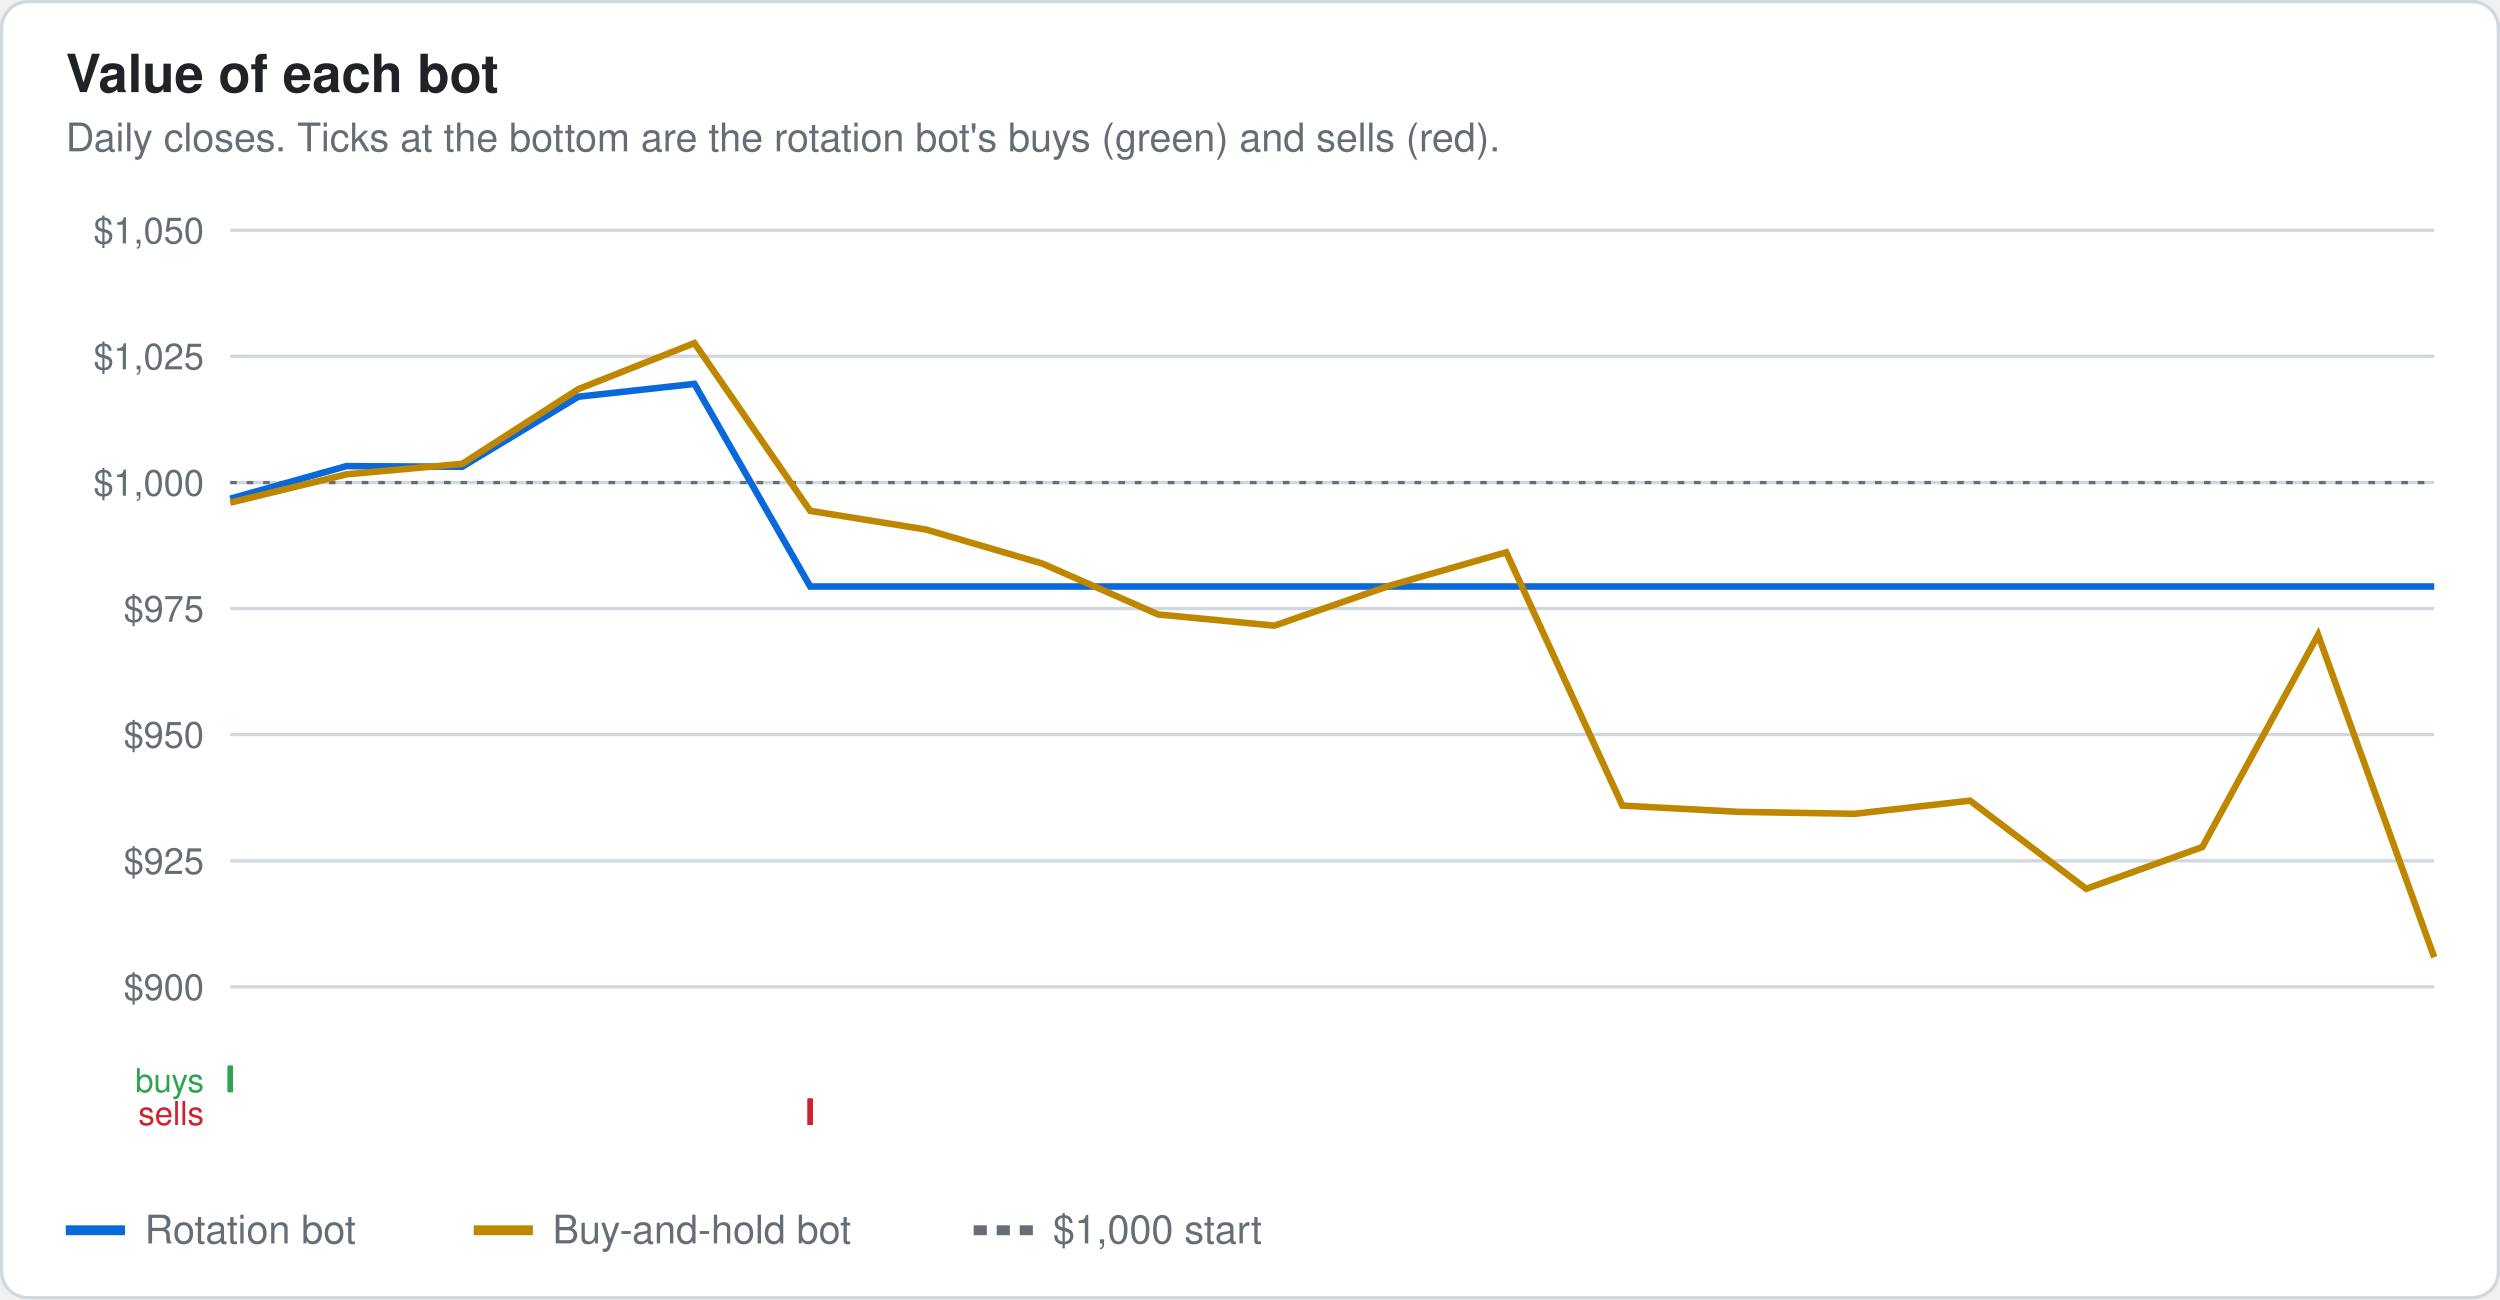
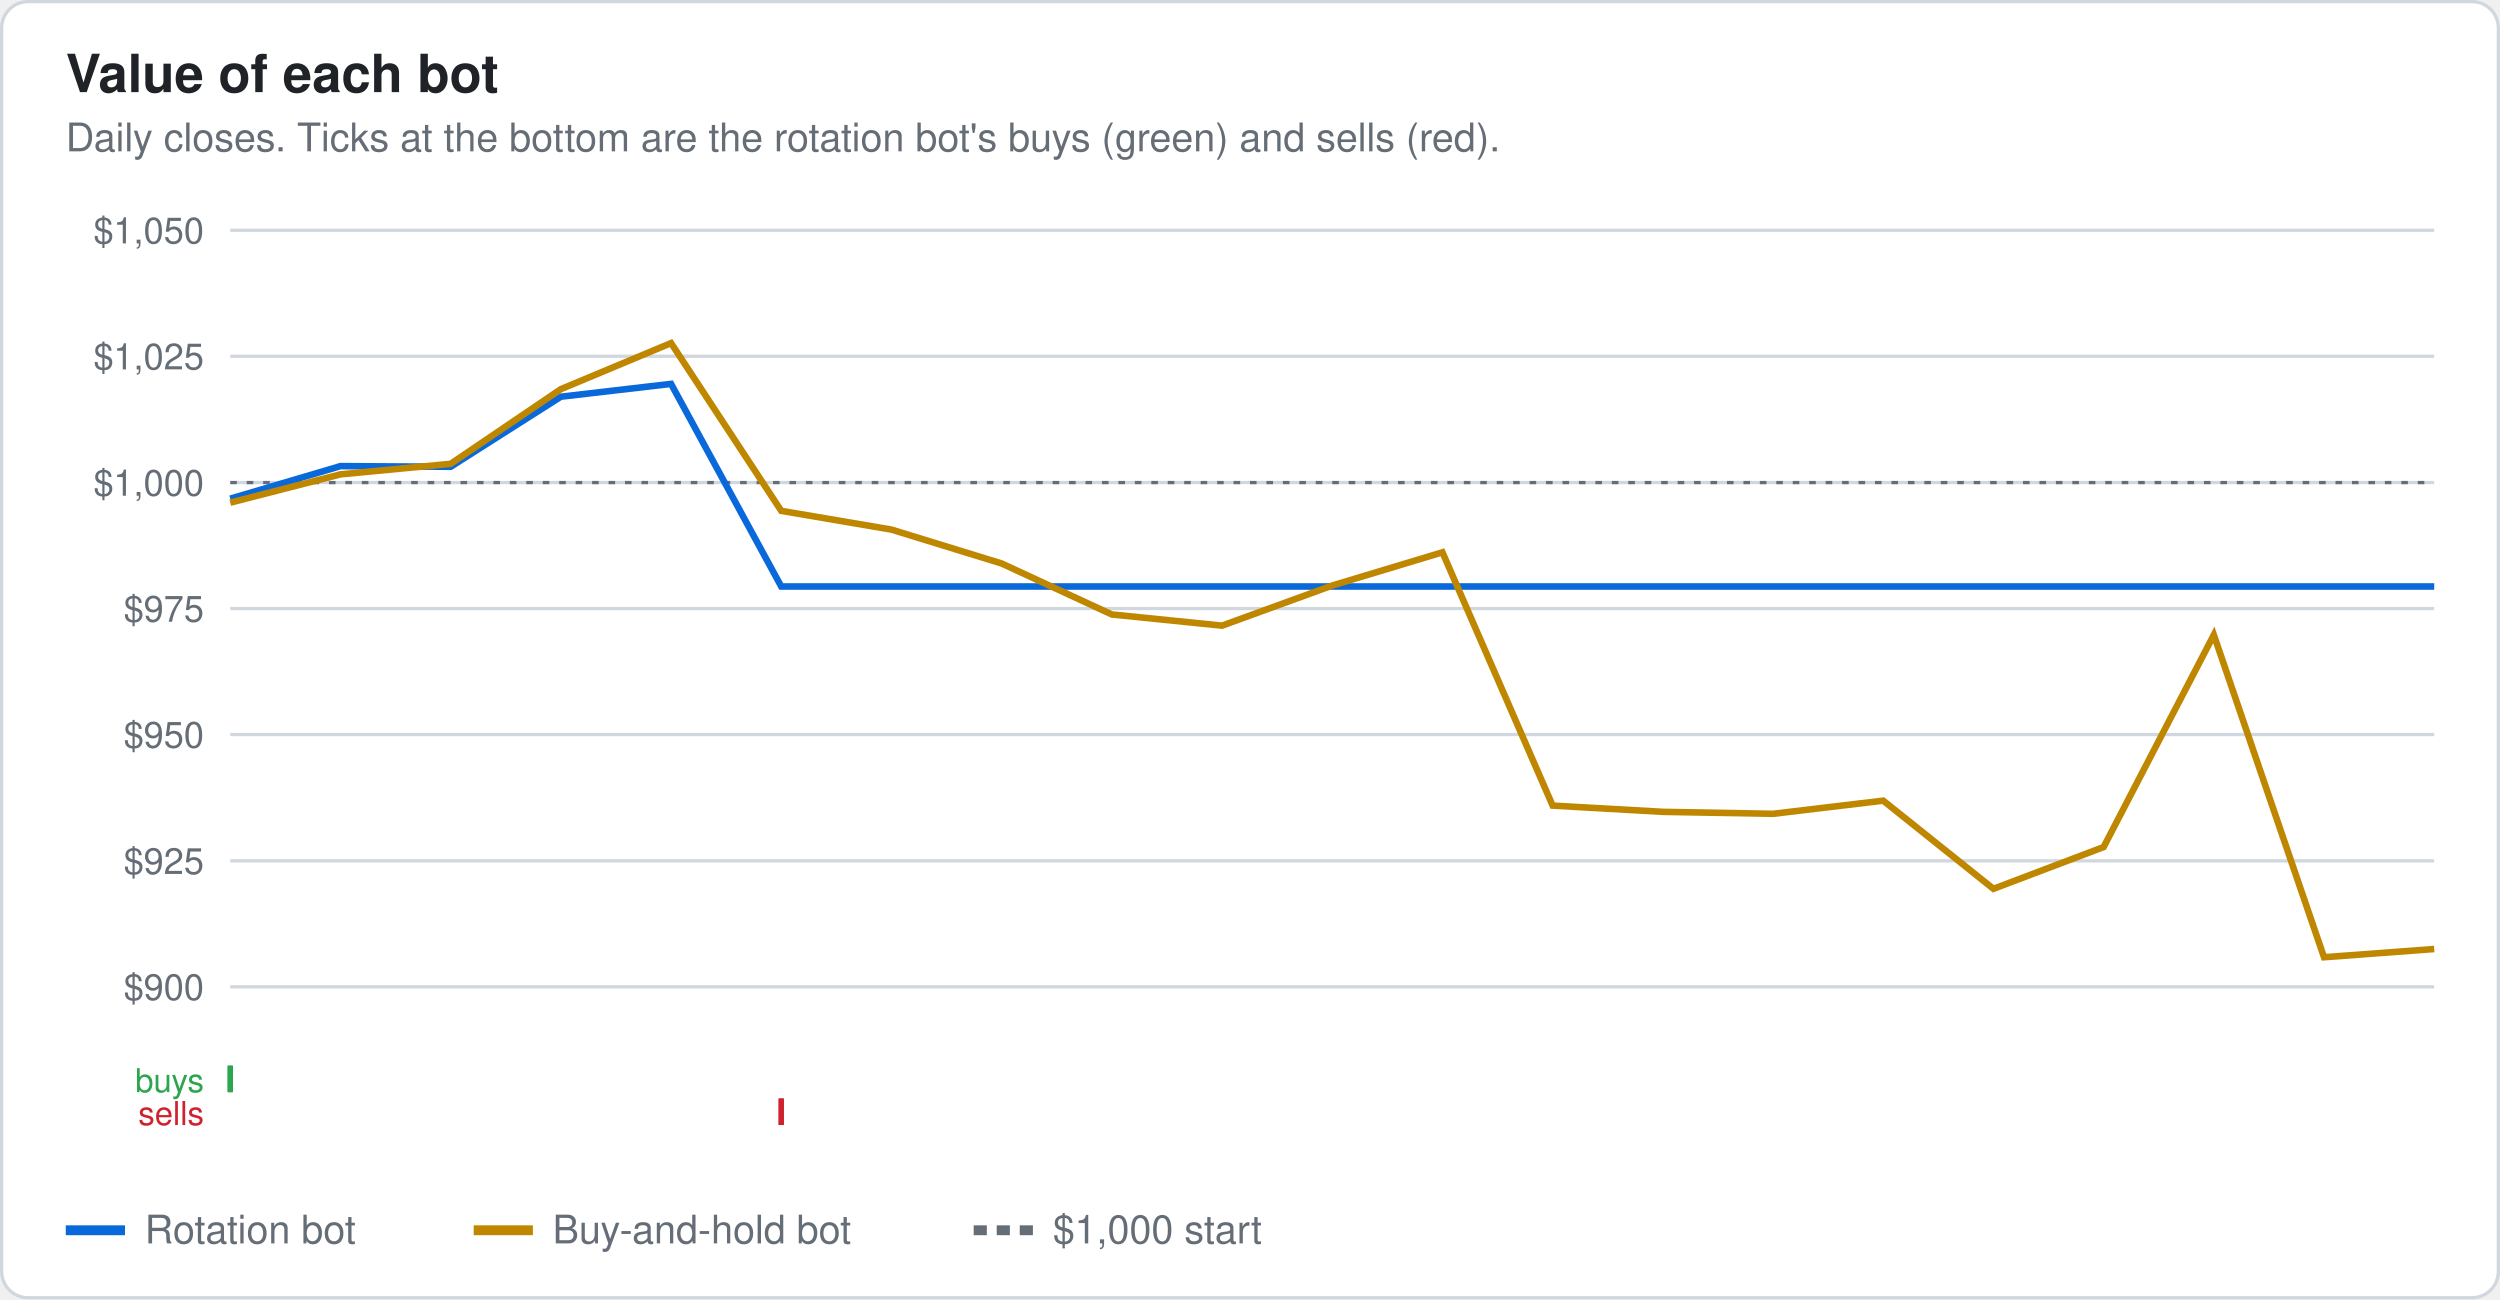
<svg xmlns="http://www.w3.org/2000/svg" width="760" height="395" viewBox="0 0 760 395" font-family="Helvetica, Arial, sans-serif">
  <rect x="0.5" y="0.5" width="759" height="394" rx="8" fill="#ffffff" stroke="#d0d7de" />
  <text x="20" y="28" font-size="16" font-weight="bold" fill="#1f2328">Value of each bot</text>
  <text x="20" y="46" font-size="12" fill="#656d76">Daily closes. Ticks at the bottom are the rotation bot's buys (green) and sells (red).</text>
  <line x1="70" y1="300.0" x2="740" y2="300.0" stroke="#d0d7de" />
  <text x="62" y="304.0" font-size="11" text-anchor="end" fill="#656d76">$900</text>
  <line x1="70" y1="261.7" x2="740" y2="261.7" stroke="#d0d7de" />
  <text x="62" y="265.7" font-size="11" text-anchor="end" fill="#656d76">$925</text>
  <line x1="70" y1="223.3" x2="740" y2="223.3" stroke="#d0d7de" />
  <text x="62" y="227.3" font-size="11" text-anchor="end" fill="#656d76">$950</text>
  <line x1="70" y1="185.0" x2="740" y2="185.0" stroke="#d0d7de" />
  <text x="62" y="189.0" font-size="11" text-anchor="end" fill="#656d76">$975</text>
  <line x1="70" y1="146.7" x2="740" y2="146.7" stroke="#d0d7de" />
  <text x="62" y="150.7" font-size="11" text-anchor="end" fill="#656d76">$1,000</text>
  <line x1="70" y1="108.3" x2="740" y2="108.3" stroke="#d0d7de" />
  <text x="62" y="112.3" font-size="11" text-anchor="end" fill="#656d76">$1,025</text>
  <line x1="70" y1="70.0" x2="740" y2="70.0" stroke="#d0d7de" />
  <text x="62" y="74.0" font-size="11" text-anchor="end" fill="#656d76">$1,050</text>
  <line x1="70" y1="146.7" x2="740" y2="146.7" stroke="#656d76" stroke-dasharray="2 3" />
-   <polyline points="70.0,151.6 105.3,141.7 140.5,141.9 175.8,120.6 211.1,116.7 246.3,178.3 281.6,178.3 316.8,178.3 352.1,178.3 387.4,178.3 422.6,178.3 457.9,178.3 493.2,178.3 528.4,178.3 563.7,178.3 598.9,178.3 634.2,178.3 669.5,178.3 704.7,178.3 740.0,178.3" fill="none" stroke="#0969da" stroke-width="2" />
-   <polyline points="70.0,152.8 105.3,144.2 140.5,141.0 175.8,118.3 211.1,104.3 246.3,155.3 281.6,161.0 316.8,171.3 352.1,186.8 387.4,190.2 422.6,178.0 457.9,167.9 493.2,244.9 528.4,246.8 563.7,247.4 598.9,243.4 634.2,270.2 669.5,257.5 704.7,193.0 740.0,291.0" fill="none" stroke="#bf8700" stroke-width="2" />
+   <polyline points="70.0,151.6 103.5,141.7 137.0,141.9 170.5,120.6 204.0,116.7 237.5,178.3 271.0,178.3 304.5,178.3 338.0,178.3 371.5,178.3 405.0,178.3 438.5,178.3 472.0,178.3 505.5,178.3 539.0,178.3 572.5,178.3 606.0,178.3 639.5,178.3 673.0,178.3 706.5,178.3 740.0,178.3" fill="none" stroke="#0969da" stroke-width="2" />
+   <polyline points="70.0,152.8 103.5,144.2 137.0,141.0 170.5,118.3 204.0,104.3 237.5,155.3 271.0,161.0 304.5,171.3 338.0,186.8 371.5,190.2 405.0,178.0 438.5,167.9 472.0,244.9 505.5,246.8 539.0,247.4 572.5,243.4 606.0,270.2 639.5,257.5 673.0,193.0 706.5,291.0 740.0,288.5" fill="none" stroke="#bf8700" stroke-width="2" />
  <line x1="70.0" y1="324" x2="70.0" y2="332" stroke="#2da44e" stroke-width="1.5" />
  <line x1="70.0" y1="324" x2="70.0" y2="332" stroke="#2da44e" stroke-width="1.5" />
  <line x1="70.0" y1="324" x2="70.0" y2="332" stroke="#2da44e" stroke-width="1.5" />
  <line x1="70.0" y1="324" x2="70.0" y2="332" stroke="#2da44e" stroke-width="1.5" />
-   <line x1="246.3" y1="334" x2="246.3" y2="342" stroke="#cf222e" stroke-width="1.5" />
-   <line x1="246.3" y1="334" x2="246.3" y2="342" stroke="#cf222e" stroke-width="1.5" />
-   <line x1="246.3" y1="334" x2="246.3" y2="342" stroke="#cf222e" stroke-width="1.5" />
-   <line x1="246.3" y1="334" x2="246.3" y2="342" stroke="#cf222e" stroke-width="1.5" />
+   <line x1="237.5" y1="334" x2="237.5" y2="342" stroke="#cf222e" stroke-width="1.5" />
+   <line x1="237.5" y1="334" x2="237.5" y2="342" stroke="#cf222e" stroke-width="1.5" />
+   <line x1="237.5" y1="334" x2="237.5" y2="342" stroke="#cf222e" stroke-width="1.5" />
+   <line x1="237.5" y1="334" x2="237.5" y2="342" stroke="#cf222e" stroke-width="1.5" />
  <text x="62" y="332" font-size="10" text-anchor="end" fill="#2da44e">buys</text>
  <text x="62" y="342" font-size="10" text-anchor="end" fill="#cf222e">sells</text>
  <line x1="20" y1="374" x2="38" y2="374" stroke="#0969da" stroke-width="3" />
  <text x="44" y="378" font-size="12" fill="#656d76">Rotation bot</text>
  <line x1="144" y1="374" x2="162" y2="374" stroke="#bf8700" stroke-width="3" />
  <text x="168" y="378" font-size="12" fill="#656d76">Buy-and-hold bot</text>
  <line x1="296" y1="374" x2="314" y2="374" stroke="#656d76" stroke-width="3" stroke-dasharray="4 3" />
  <text x="320" y="378" font-size="12" fill="#656d76">$1,000 start</text>
</svg>
